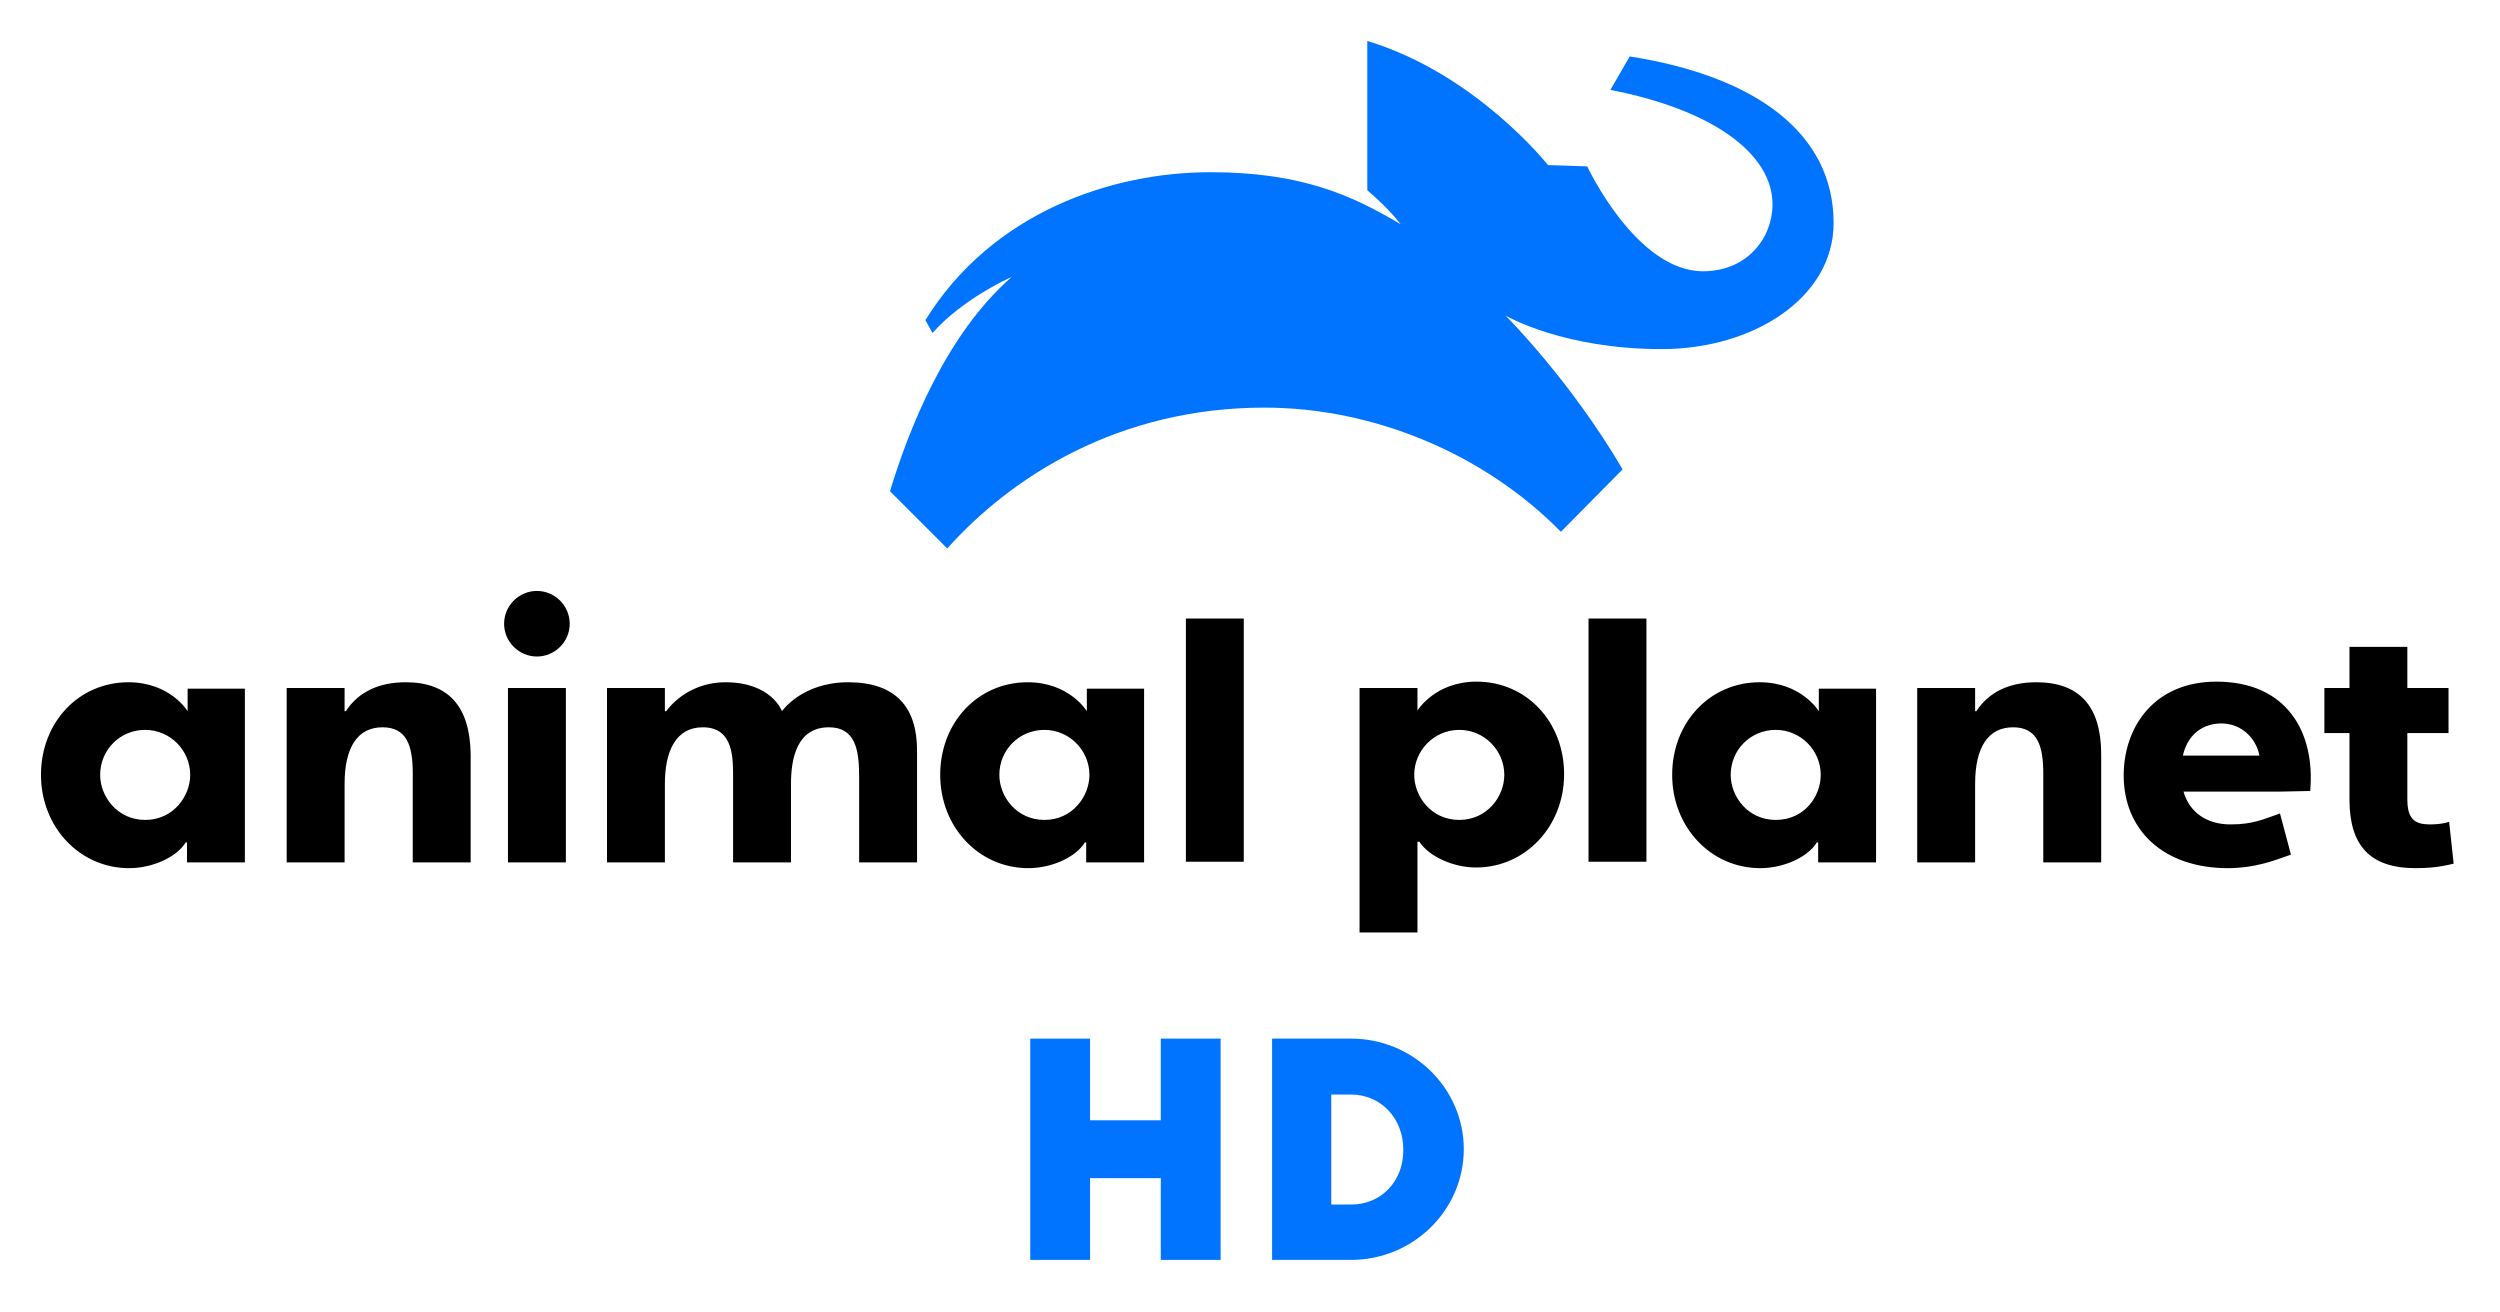
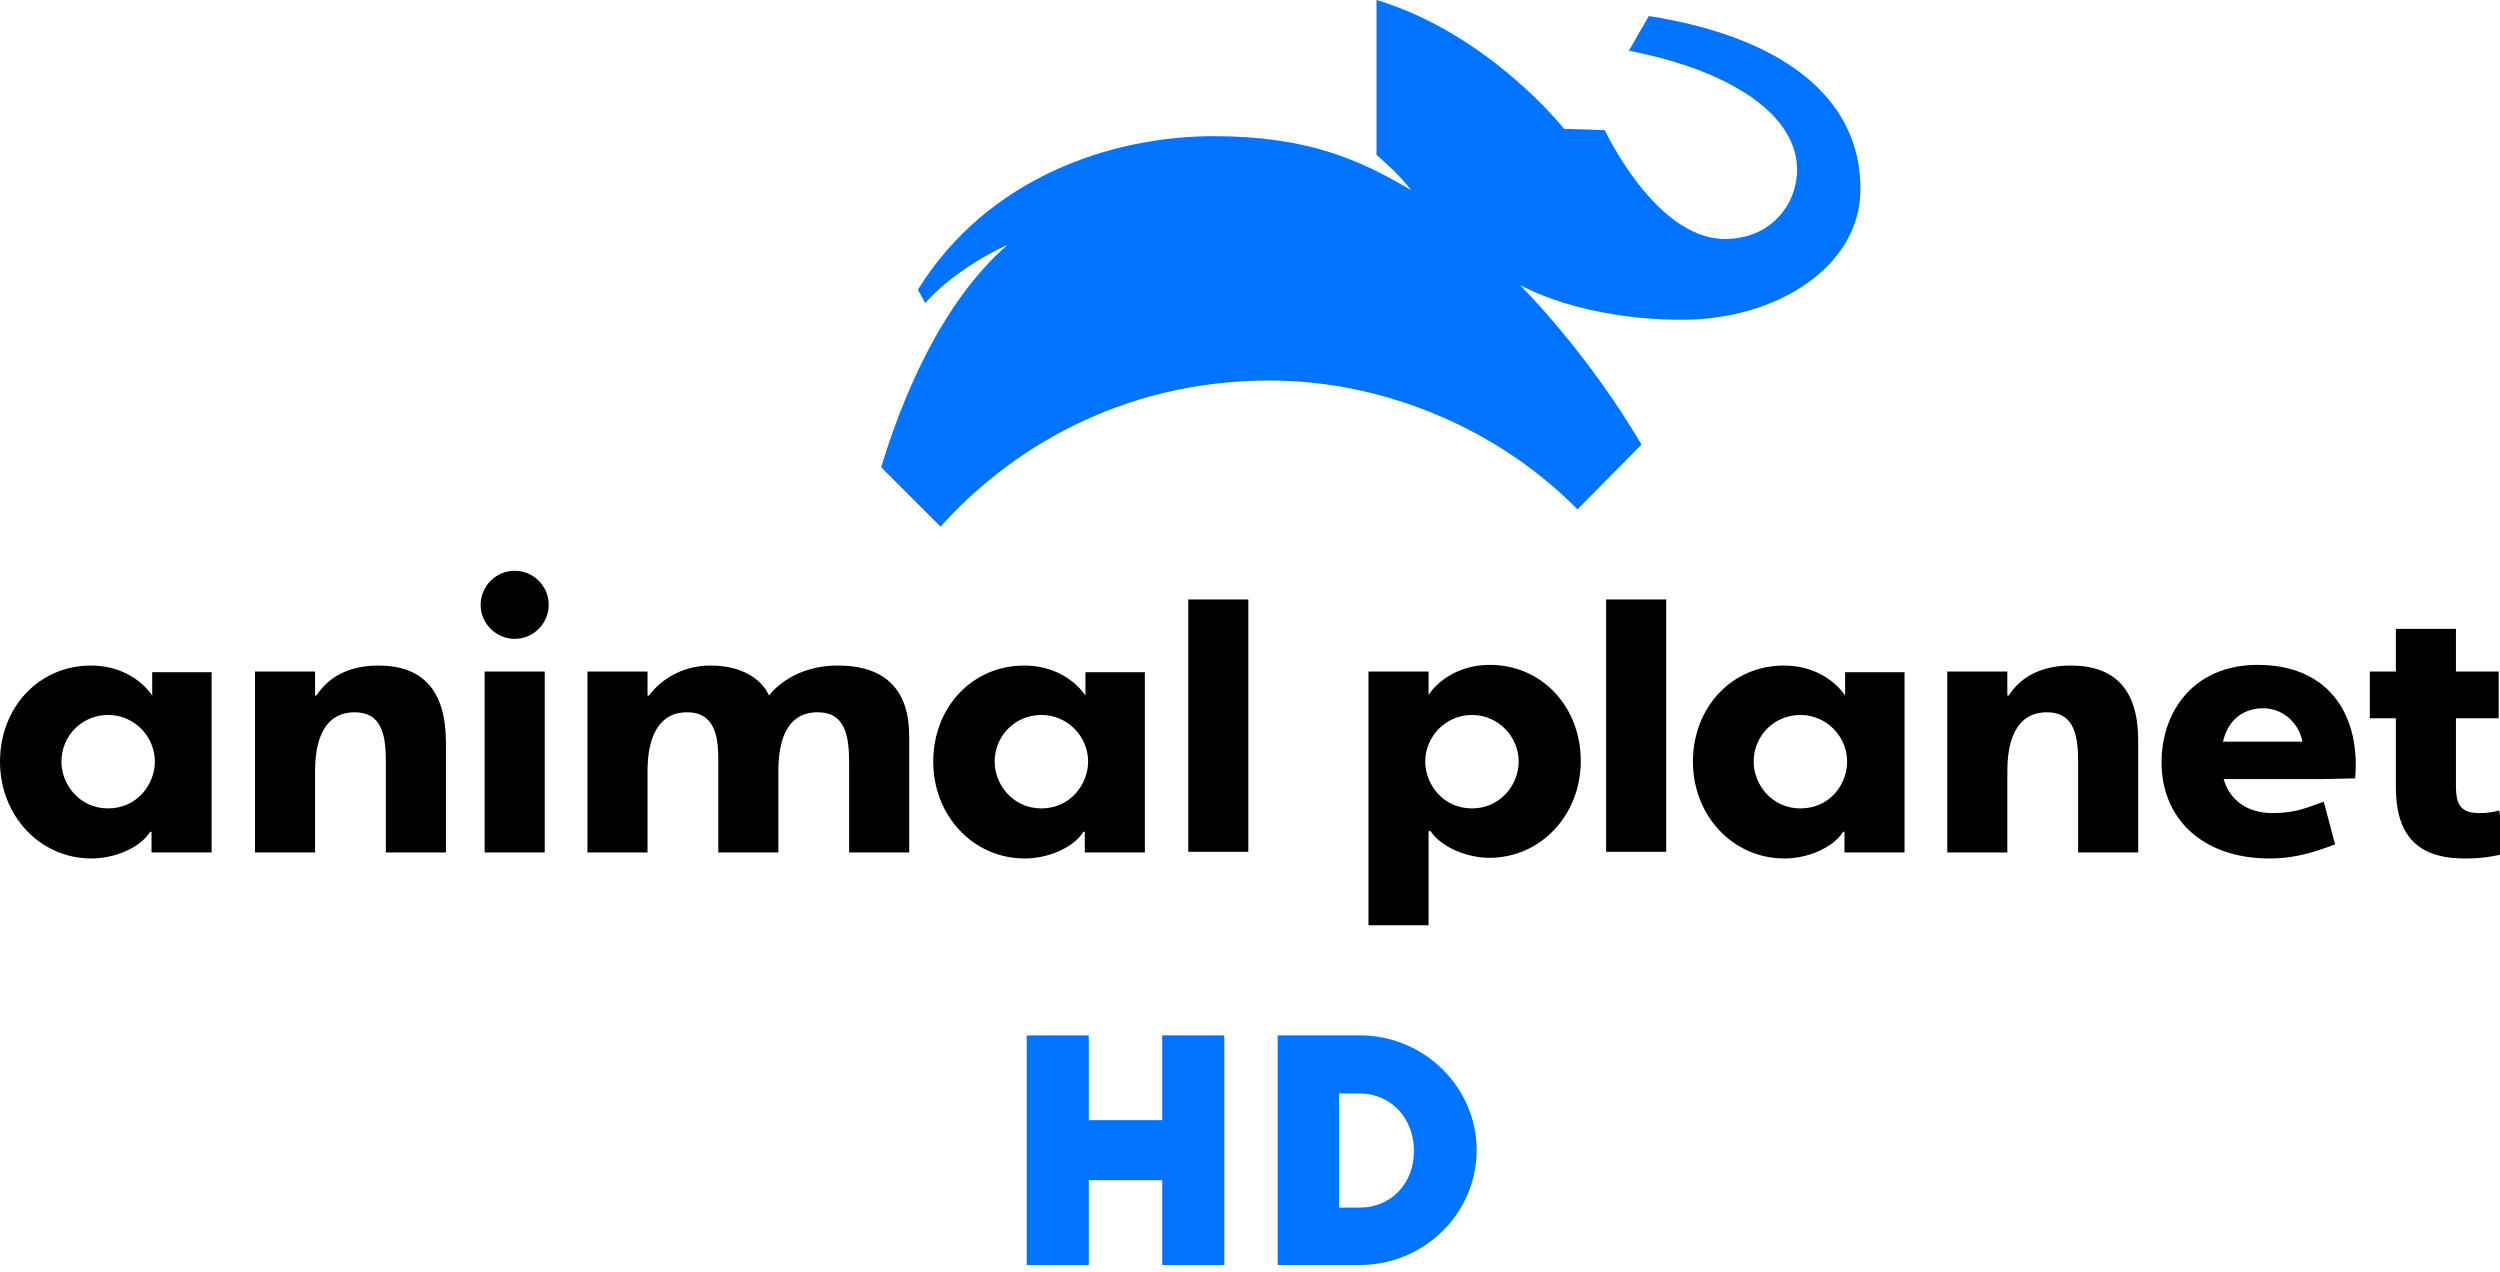
- <svg xmlns="http://www.w3.org/2000/svg" width="61px" height="32px" viewBox="0 0 61 32" version="1.1">
-   <g id="Page-1" stroke="none" stroke-width="1" fill="none" fill-rule="evenodd">
-     <g id="AnimalPlanet_HD_PrimaryLockup2_RGB_Wiki" transform="translate(1, 1)" fill-rule="nonzero">
-       <g id="Group">
-         <path d="M38.765,0.377 L38.294,1.193 C40.789,1.679 42.249,2.747 42.249,3.986 C42.249,4.818 41.621,5.619 40.554,5.619 C38.922,5.619 37.729,3.06 37.729,3.06 C37.384,3.045 36.772,3.029 36.772,3.029 C36.772,3.029 35.014,0.8 32.362,0 L32.362,3.641 C32.597,3.845 32.895,4.112 33.178,4.473 C31.969,3.751 30.729,3.202 28.532,3.202 C26.131,3.202 23.212,4.175 21.58,6.811 L21.752,7.125 C22.49,6.293 23.636,5.775 23.683,5.76 C22.082,7.157 21.172,9.479 20.716,10.986 L22.113,12.383 C23.683,10.625 26.304,8.946 29.851,8.946 C32.503,8.946 35.202,10.06 37.086,11.975 L38.592,10.452 C37.321,8.287 35.783,6.749 35.736,6.701 C35.799,6.733 37.164,7.518 39.55,7.518 C41.763,7.518 43.74,6.278 43.74,4.441 C43.74,2.26 41.857,0.863 38.765,0.377 Z" id="Path" fill="#0073FF" />
-         <path d="M21.376,17.311 L21.376,20.042 L19.963,20.042 C19.963,20.042 19.963,18.252 19.963,17.939 C19.963,17.295 19.869,16.746 19.226,16.746 C18.441,16.746 18.3,17.515 18.3,18.127 L18.3,20.042 L16.887,20.042 L16.887,18.017 C16.887,17.531 16.918,16.746 16.149,16.746 C15.49,16.746 15.223,17.326 15.223,18.127 L15.223,20.042 L13.811,20.042 L13.811,15.788 L15.223,15.788 L15.223,16.353 L15.255,16.353 C15.6,15.898 16.134,15.647 16.699,15.647 C17.829,15.647 18.08,16.353 18.08,16.353 C18.08,16.353 18.566,15.647 19.696,15.647 C20.858,15.647 21.376,16.259 21.376,17.311 Z M4.975,15.788 L4.975,20.042 L3.563,20.042 L3.563,19.555 L3.531,19.555 C3.296,19.932 2.699,20.183 2.15,20.183 C0.942,20.183 0,19.178 0,17.907 C0,16.62 0.926,15.647 2.134,15.647 C3.155,15.647 3.578,16.353 3.578,16.353 L3.578,15.804 L4.975,15.804 L4.975,15.788 Z M3.641,17.907 C3.641,17.311 3.155,16.809 2.542,16.809 C1.93,16.809 1.444,17.295 1.444,17.907 C1.444,18.441 1.868,19.006 2.542,19.006 C3.233,19.006 3.641,18.425 3.641,17.907 Z M26.916,15.788 L26.916,20.042 L25.503,20.042 L25.503,19.555 L25.472,19.555 C25.236,19.932 24.64,20.183 24.091,20.183 C22.882,20.183 21.941,19.178 21.941,17.907 C21.941,16.62 22.867,15.647 24.075,15.647 C25.095,15.647 25.519,16.353 25.519,16.353 L25.519,15.804 L26.916,15.804 L26.916,15.788 Z M25.582,17.907 C25.582,17.311 25.095,16.809 24.483,16.809 C23.871,16.809 23.384,17.295 23.384,17.907 C23.384,18.441 23.808,19.006 24.483,19.006 C25.174,19.006 25.582,18.425 25.582,17.907 Z M8.899,15.647 C8.271,15.647 7.753,15.867 7.439,16.353 L7.408,16.353 L7.408,15.788 L5.995,15.788 L5.995,20.042 L7.408,20.042 L7.408,18.127 C7.408,17.217 7.737,16.746 8.334,16.746 C8.93,16.746 9.071,17.201 9.071,17.876 C9.071,18.127 9.071,20.042 9.071,20.042 L10.484,20.042 L10.484,17.405 C10.468,16.228 9.934,15.647 8.899,15.647 Z M12.1,13.419 C11.661,13.419 11.3,13.78 11.3,14.219 C11.3,14.658 11.661,15.019 12.1,15.019 C12.54,15.019 12.901,14.658 12.901,14.219 C12.901,13.78 12.54,13.419 12.1,13.419 Z M11.394,15.788 L11.394,20.042 L12.807,20.042 L12.807,15.788 L11.394,15.788 Z M27.936,14.093 L27.936,20.026 L29.348,20.026 L29.348,14.093 L27.936,14.093 Z M33.586,15.788 L33.586,16.338 C33.586,16.338 34.01,15.632 35.03,15.632 C36.238,15.632 37.164,16.605 37.164,17.891 C37.164,19.163 36.222,20.167 35.014,20.167 C34.465,20.167 33.868,19.9 33.633,19.539 L33.586,19.539 L33.586,21.752 L32.173,21.752 L32.173,15.788 L33.586,15.788 Z M34.606,19.006 C35.281,19.006 35.705,18.441 35.705,17.907 C35.705,17.311 35.218,16.809 34.606,16.809 C33.994,16.809 33.507,17.311 33.507,17.907 C33.507,18.425 33.915,19.006 34.606,19.006 Z M37.76,14.093 L37.76,20.026 L39.173,20.026 L39.173,14.093 L37.76,14.093 Z M44.776,15.788 L44.776,20.042 L43.363,20.042 L43.363,19.555 L43.332,19.555 C43.097,19.932 42.5,20.183 41.951,20.183 C40.742,20.183 39.801,19.178 39.801,17.907 C39.801,16.62 40.727,15.647 41.935,15.647 C42.955,15.647 43.379,16.353 43.379,16.353 L43.379,15.804 L44.776,15.804 L44.776,15.788 Z M43.426,17.907 C43.426,17.311 42.94,16.809 42.327,16.809 C41.715,16.809 41.229,17.295 41.229,17.907 C41.229,18.441 41.653,19.006 42.327,19.006 C43.034,19.006 43.426,18.425 43.426,17.907 Z M48.684,15.647 C48.056,15.647 47.538,15.867 47.224,16.353 L47.193,16.353 L47.193,15.788 L45.78,15.788 L45.78,20.042 L47.193,20.042 L47.193,18.127 C47.193,17.217 47.522,16.746 48.119,16.746 C48.715,16.746 48.856,17.201 48.856,17.876 C48.856,18.127 48.856,20.042 48.856,20.042 L50.269,20.042 L50.269,17.405 C50.269,16.228 49.735,15.647 48.684,15.647 Z M54.632,18.315 L52.278,18.315 C52.419,18.817 52.843,19.116 53.423,19.116 C54.004,19.116 54.255,18.974 54.632,18.849 L54.899,19.853 C54.459,20.01 54.004,20.183 53.361,20.183 C51.775,20.183 50.818,19.241 50.818,17.923 C50.818,16.73 51.571,15.632 53.078,15.632 C54.804,15.632 55.495,16.871 55.369,18.3 L54.632,18.315 L54.632,18.315 Z M52.262,17.436 L54.13,17.436 C54.051,17.013 53.69,16.652 53.204,16.652 C52.78,16.652 52.388,16.887 52.262,17.436 Z M57.739,16.887 L57.739,18.504 C57.739,18.88 57.849,19.053 58.1,19.1 C58.273,19.131 58.571,19.116 58.759,19.053 L58.869,20.073 C58.493,20.167 58.21,20.183 57.943,20.183 C56.813,20.183 56.327,19.618 56.327,18.504 L56.327,16.887 L55.715,16.887 L55.715,15.788 L56.327,15.788 L56.327,14.784 L57.739,14.784 L57.739,15.788 L58.744,15.788 L58.744,16.887 L57.739,16.887 Z" id="Shape" fill="#000000" />
-       </g>
-       <g id="Group" transform="translate(24.01226, 24.32615)" fill="#0073FF">
-         <polygon id="Path" points="3.311 2.009 1.585 2.009 1.585 0.016 0.126 0.016 0.126 5.415 1.585 5.415 1.585 3.421 3.311 3.421 3.311 5.415 4.771 5.415 4.771 0.016 3.311 0.016" />
-         <path d="M7.957,0.016 L6.027,0.016 L6.027,5.415 L7.957,5.415 C9.464,5.415 10.704,4.206 10.704,2.715 C10.704,1.224 9.464,0.016 7.957,0.016 Z M7.957,4.065 L7.47,4.065 L7.47,1.381 L7.957,1.381 C8.679,1.381 9.228,1.962 9.228,2.715 C9.244,3.484 8.695,4.065 7.957,4.065 Z" id="Shape" />
+ <svg xmlns="http://www.w3.org/2000/svg" version="1.1" id="Layer_1" height="30" viewBox="0 -2 374.5 190.5">
+   <style type="text/css">
+ 	.st0{fill:#0073FF;}
+ </style>
+   <g>
+     <g>
+       <path class="st0" d="M247,0.4l-3,5.2c15.9,3.1,25.2,9.9,25.2,17.8c0,5.3-4,10.4-10.8,10.4c-10.4,0-18-16.3-18-16.3    c-2.2-0.1-6.1-0.2-6.1-0.2S223.1,3.1,206.2-2v23.2c1.5,1.3,3.4,3,5.2,5.3c-7.7-4.6-15.6-8.1-29.6-8.1c-15.3,0-33.9,6.2-44.3,23    l1.1,2c4.7-5.3,12-8.6,12.3-8.7c-10.2,8.9-16,23.7-18.9,33.3l8.9,8.9c10-11.2,26.7-21.9,49.3-21.9c16.9,0,34.1,7.1,46.1,19.3    l9.6-9.7c-8.1-13.8-17.9-23.6-18.2-23.9c0.4,0.2,9.1,5.2,24.3,5.2c14.1,0,26.7-7.9,26.7-19.6C278.7,12.4,266.7,3.5,247,0.4z" />
+       <path d="M136.2,108.3v17.4h-9c0,0,0-11.4,0-13.4c0-4.1-0.6-7.6-4.7-7.6c-5,0-5.9,4.9-5.9,8.8v12.2h-9v-12.9c0-3.1,0.2-8.1-4.7-8.1    c-4.2,0-5.9,3.7-5.9,8.8v12.2h-9V98.6h9v3.6h0.2c2.2-2.9,5.6-4.5,9.2-4.5c7.2,0,8.8,4.5,8.8,4.5s3.1-4.5,10.3-4.5    C132.9,97.7,136.2,101.6,136.2,108.3z M31.7,98.6v27.1h-9v-3.1h-0.2c-1.5,2.4-5.3,4-8.8,4C6,126.6,0,120.2,0,112.1    c0-8.2,5.9-14.4,13.6-14.4c6.5,0,9.2,4.5,9.2,4.5v-3.5H31.7z M23.2,112.1c0-3.8-3.1-7-7-7c-3.9,0-7,3.1-7,7c0,3.4,2.7,7,7,7    C20.6,119.1,23.2,115.4,23.2,112.1z M171.5,98.6v27.1h-9v-3.1h-0.2c-1.5,2.4-5.3,4-8.8,4c-7.7,0-13.7-6.4-13.7-14.5    c0-8.2,5.9-14.4,13.6-14.4c6.5,0,9.2,4.5,9.2,4.5v-3.5H171.5z M163,112.1c0-3.8-3.1-7-7-7c-3.9,0-7,3.1-7,7c0,3.4,2.7,7,7,7    C160.4,119.1,163,115.4,163,112.1z M56.7,97.7c-4,0-7.3,1.4-9.3,4.5h-0.2v-3.6h-9v27.1h9v-12.2c0-5.8,2.1-8.8,5.9-8.8    c3.8,0,4.7,2.9,4.7,7.2c0,1.6,0,13.8,0,13.8h9v-16.8C66.7,101.4,63.3,97.7,56.7,97.7z M77.1,83.5c-2.8,0-5.1,2.3-5.1,5.1    c0,2.8,2.3,5.1,5.1,5.1s5.1-2.3,5.1-5.1C82.2,85.8,79.9,83.5,77.1,83.5z M72.6,98.6v27.1h9V98.6H72.6z M178,87.8v37.8h9V87.8H178z     M214,98.6v3.5c0,0,2.7-4.5,9.2-4.5c7.7,0,13.6,6.2,13.6,14.4c0,8.1-6,14.5-13.7,14.5c-3.5,0-7.3-1.7-8.8-4H214v14.1h-9v-38H214z     M220.5,119.1c4.3,0,7-3.6,7-7c0-3.8-3.1-7-7-7c-3.9,0-7,3.2-7,7C213.5,115.4,216.1,119.1,220.5,119.1z M240.6,87.8v37.8h9V87.8    H240.6z M285.3,98.6v27.1h-9v-3.1h-0.2c-1.5,2.4-5.3,4-8.8,4c-7.7,0-13.7-6.4-13.7-14.5c0-8.2,5.9-14.4,13.6-14.4    c6.5,0,9.2,4.5,9.2,4.5v-3.5H285.3z M276.7,112.1c0-3.8-3.1-7-7-7c-3.9,0-7,3.1-7,7c0,3.4,2.7,7,7,7    C274.2,119.1,276.7,115.4,276.7,112.1z M310.2,97.7c-4,0-7.3,1.4-9.3,4.5h-0.2v-3.6h-9v27.1h9v-12.2c0-5.8,2.1-8.8,5.9-8.8    c3.8,0,4.7,2.9,4.7,7.2c0,1.6,0,13.8,0,13.8h9v-16.8C320.3,101.4,316.9,97.7,310.2,97.7z M348.1,114.7h-15    c0.9,3.2,3.6,5.1,7.3,5.1c3.7,0,5.3-0.9,7.7-1.7l1.7,6.4c-2.8,1-5.7,2.1-9.8,2.1c-10.1,0-16.2-6-16.2-14.4    c0-7.6,4.8-14.6,14.4-14.6c11,0,15.4,7.9,14.6,17L348.1,114.7L348.1,114.7z M333,109.1h11.9c-0.5-2.7-2.8-5-5.9-5    C336.3,104.1,333.8,105.6,333,109.1z M367.9,105.6v10.3c0,2.4,0.7,3.5,2.3,3.8c1.1,0.2,3,0.1,4.2-0.3l0.7,6.5    c-2.4,0.6-4.2,0.7-5.9,0.7c-7.2,0-10.3-3.6-10.3-10.7v-10.3h-3.9v-7h3.9v-6.4h9v6.4h6.4v7H367.9z" />
+     </g>
+     <g>
+       <polygon class="st0" points="174.1,165.8 163.1,165.8 163.1,153.1 153.8,153.1 153.8,187.5 163.1,187.5 163.1,174.8 174.1,174.8     174.1,187.5 183.4,187.5 183.4,153.1 174.1,153.1   " />
+       <g>
+         <path class="st0" d="M203.7,153.1h-12.3v34.4h12.3c9.6,0,17.5-7.7,17.5-17.2C221.2,160.8,213.3,153.1,203.7,153.1z M203.7,178.9     h-3.1v-17.1h3.1c4.6,0,8.1,3.7,8.1,8.5C211.9,175.2,208.4,178.9,203.7,178.9z" />
      </g>
    </g>
  </g>
</svg>
